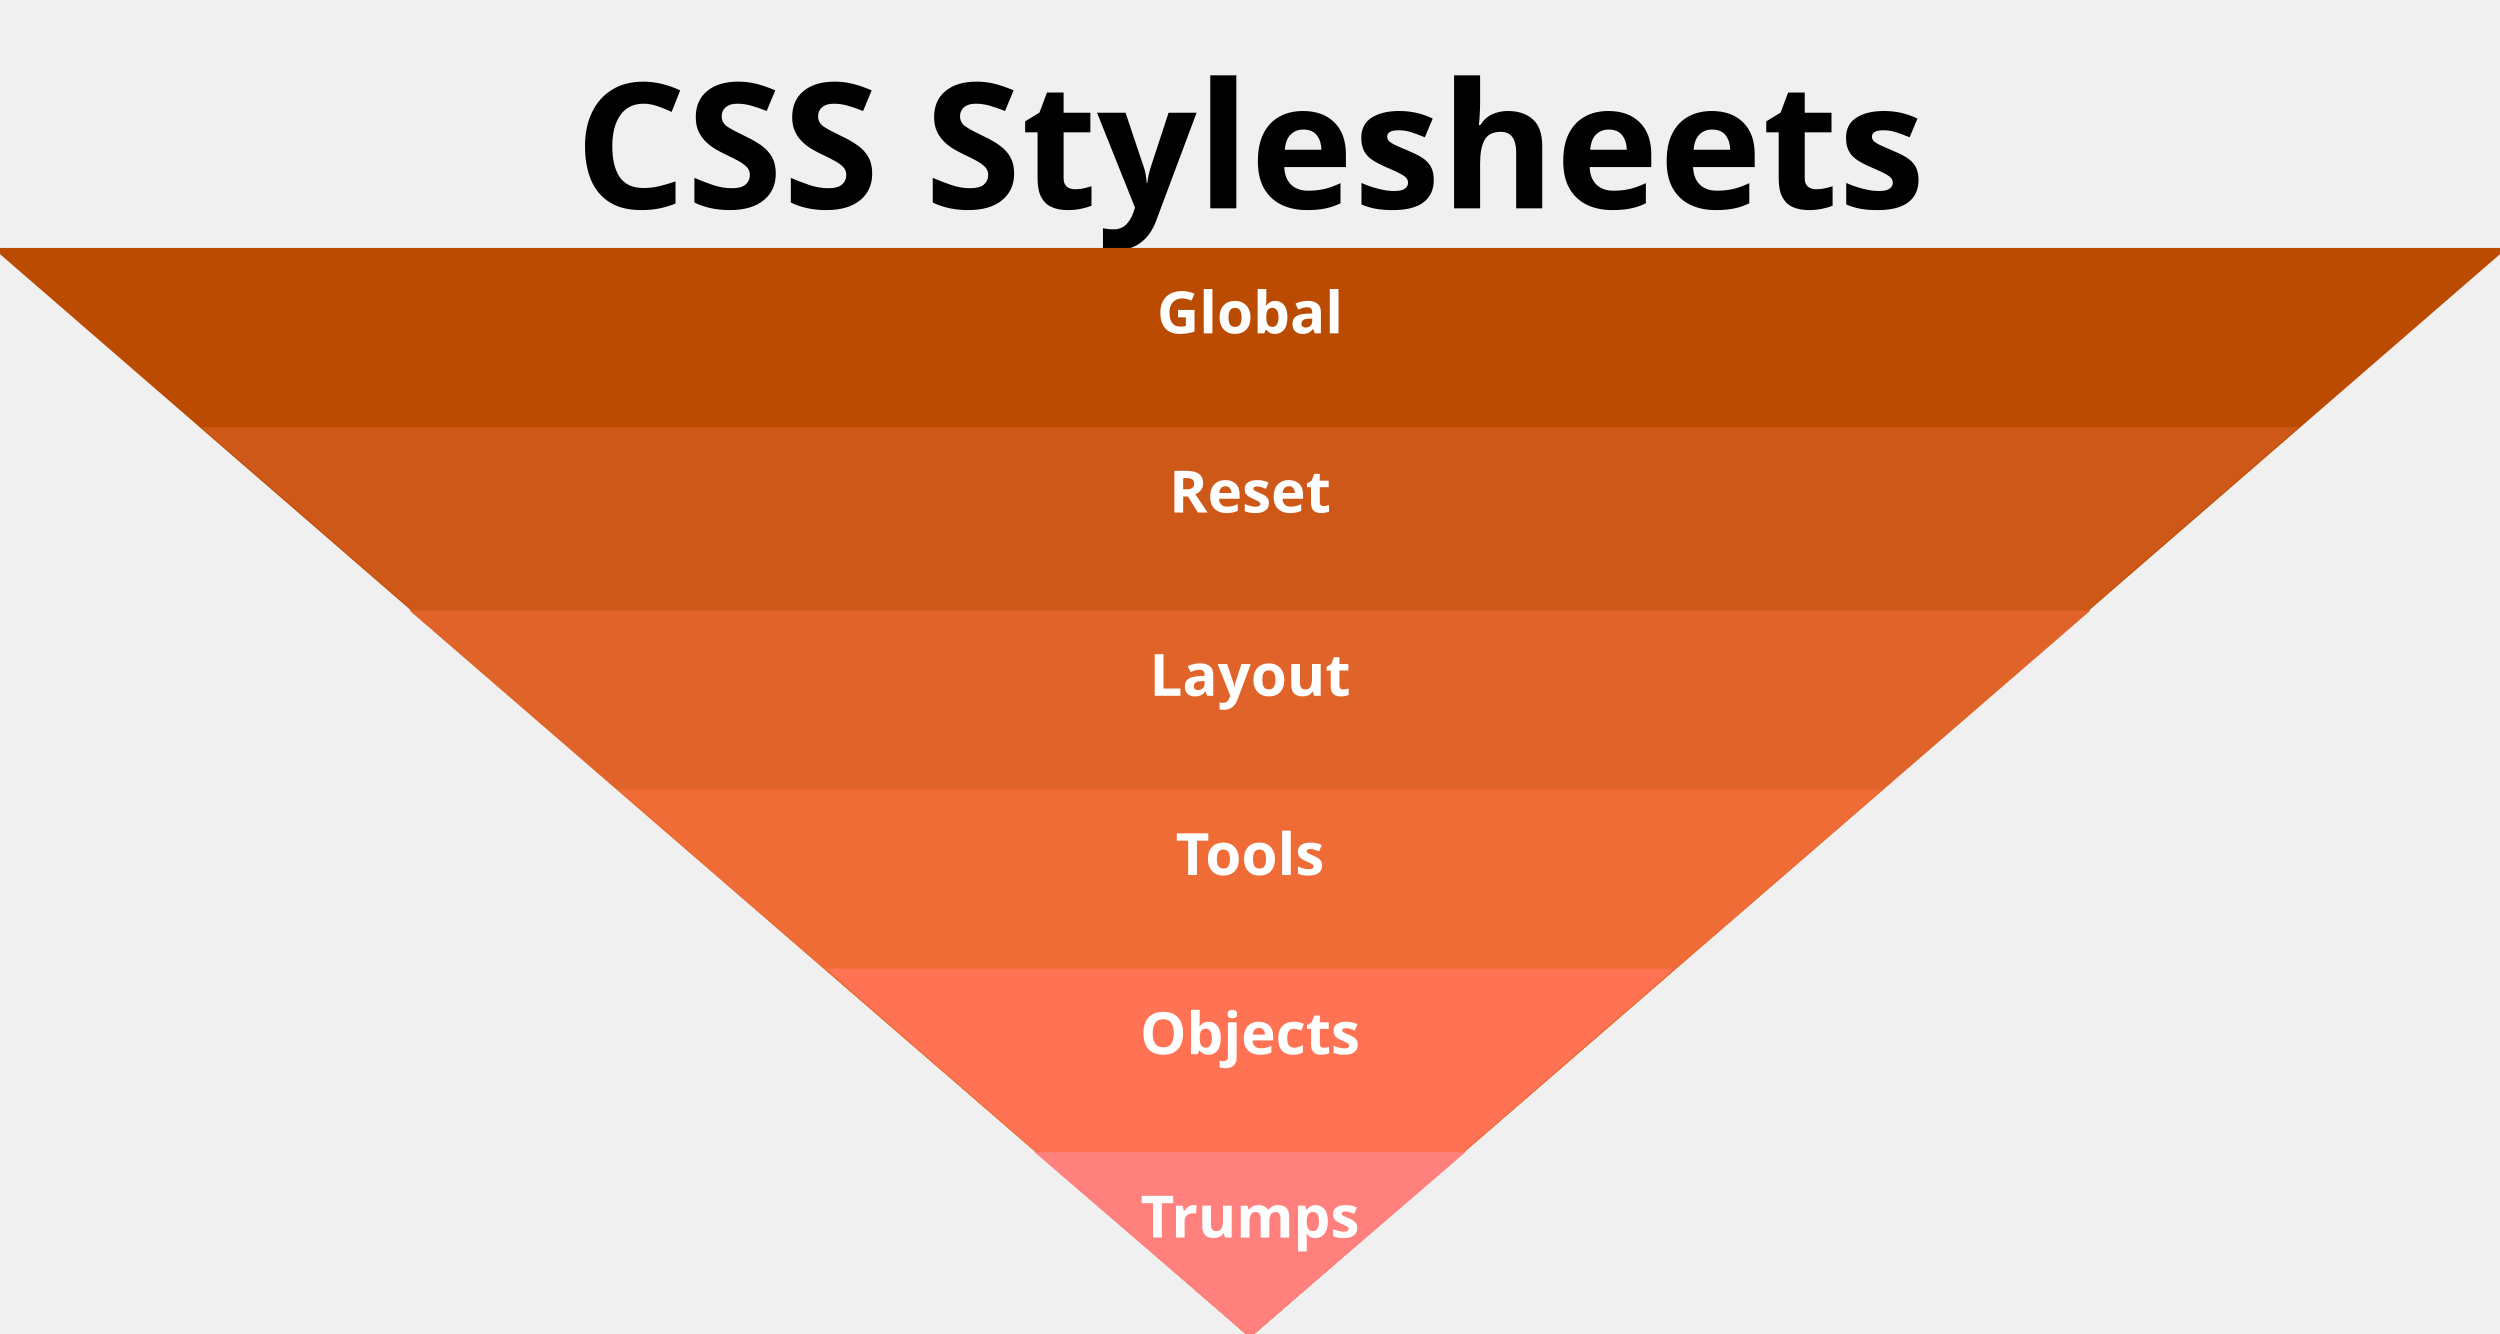
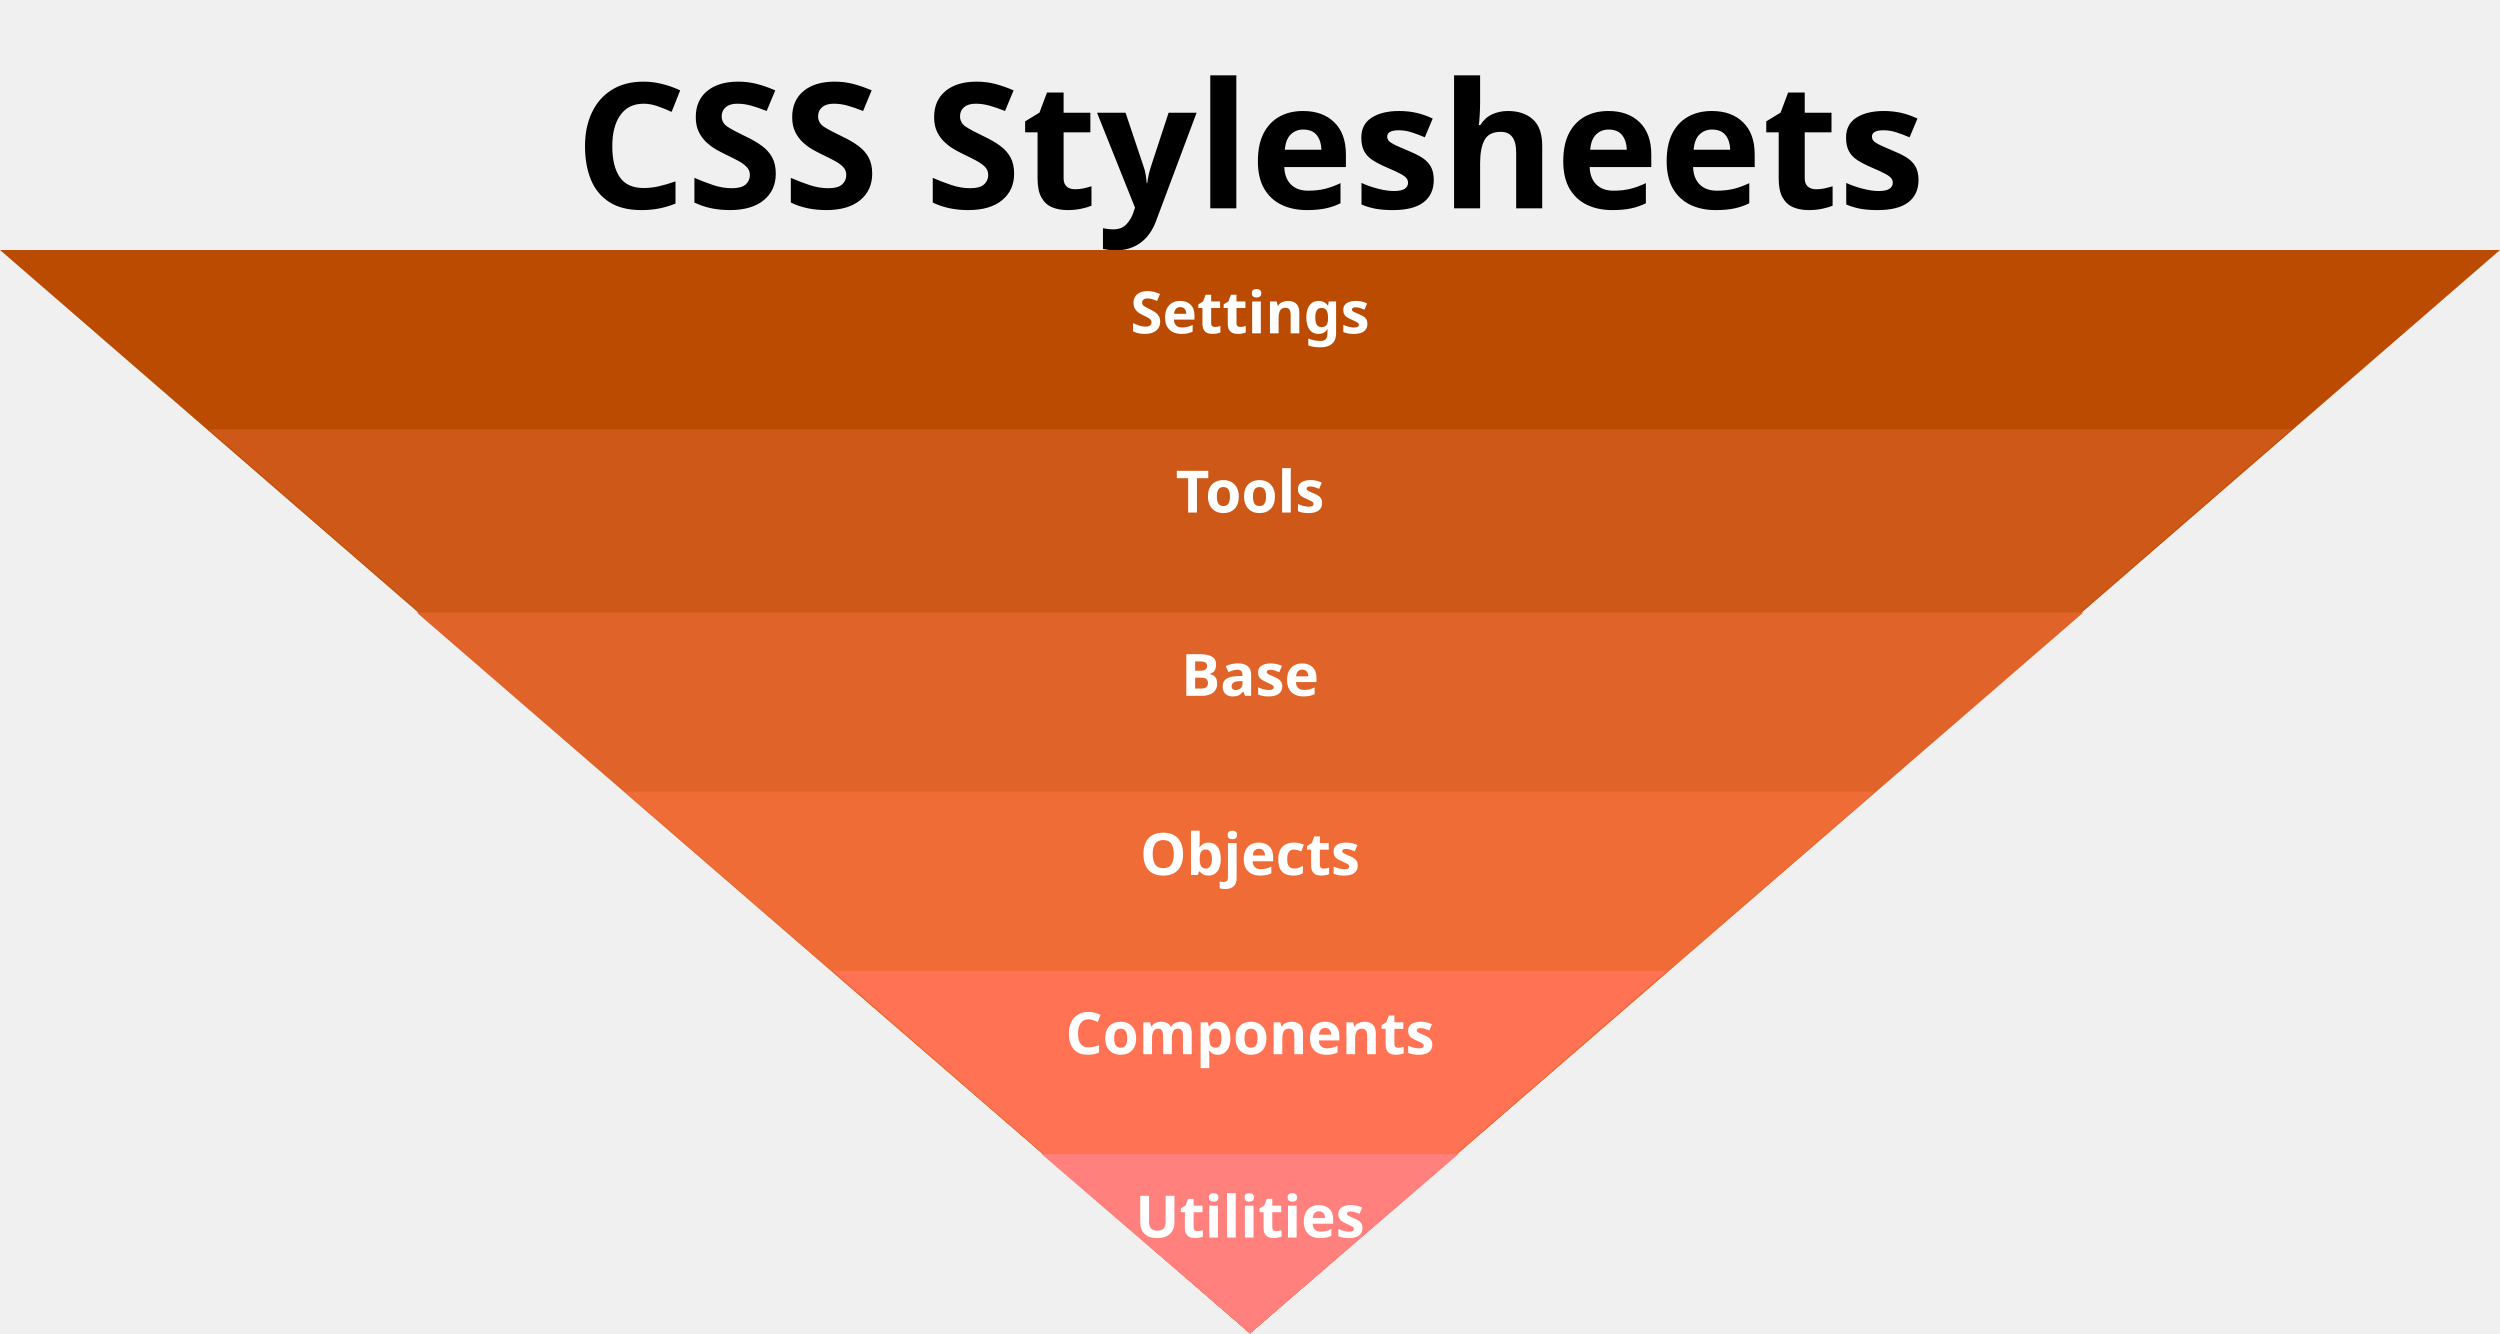
<svg xmlns="http://www.w3.org/2000/svg" width="600" height="320">
  <style>
-     line {
-       stroke-width: 2px;
-     }
-     text {
+     svg {
      font-size: 14px;
      font-family: sans-serif;
+       stroke-width: 0;
    }
-     text.heading {
+     .heading {
      font-size: 42px;
      font-weight: bold;
      text-anchor: middle;
+     }
+     .categories {
+       font-weight: bold;
+       text-anchor: middle;
+       fill: #fff;
    }
    .tier1 {
      fill:   #ba4b01;
      stroke: #ba4b01;
    }
    .tier2 {
      fill:   #cd5817;
      stroke: #cd5817;
    }
    .tier3 {
      fill:   #e0642a;
      stroke: #e0642a;
    }
    .tier4 {
      fill:   #f06c36;
      stroke: #f06c36;
    }
    .tier5 {
      fill:   #ff7354;
      stroke: #ff7354;
    }
    .tier6 {
      fill:   #ff807d;
      stroke: #ff807d;
    }
-     .categories text {
-         font-weight: bold;
-         text-anchor: middle;
-         fill: #fff;
-     }
-     .examples text {
-       stroke-width: 0px;
-       fill: #000;
-     }
  </style>
  <text class="heading" x="300" y="50">CSS Stylesheets</text>
  <g transform="translate(0,60)">
    <g class="triangle" transform="scale(2,1)">
-       <polygon class="tier1" points="  0,  0    300,  0    150,260" />
-       <polygon class="tier2" points=" 25, 43    275, 43    150,260" />
-       <polygon class="tier3" points=" 50, 87    250, 87    150,260" />
-       <polygon class="tier4" points=" 75,130    225,130    150,260" />
-       <polygon class="tier5" points="100,173    200,173    150,260" />
-       <polygon class="tier6" points="125,217    175,217    150,260" />
+       <polygon data-tier="1" class="tier1" points="  0,  0    300,  0    150,260" />
+       <polygon data-tier="2" class="tier2" points=" 25, 43    275, 43    150,260" />
+       <polygon data-tier="3" class="tier3" points=" 50, 87    250, 87    150,260" />
+       <polygon data-tier="4" class="tier4" points=" 75,130    225,130    150,260" />
+       <polygon data-tier="5" class="tier5" points="100,173    200,173    150,260" />
+       <polygon data-tier="6" class="tier6" points="125,217    175,217    150,260" />
    </g>
    <g class="categories" transform="translate(300,20)">
-       <text x="0" y="0">Global</text>
-       <text x="0" y="43">Reset</text>
-       <text x="0" y="87">Layout</text>
-       <text x="0" y="130">Tools</text>
-       <text x="0" y="173">Objects</text>
-       <text x="0" y="217">Trumps</text>
+       <text data-tier="1" x="0" y="0">Settings</text>
+       <text data-tier="2" x="0" y="43">Tools</text>
+       <text data-tier="3" x="0" y="87">Base</text>
+       <text data-tier="4" x="0" y="130">Objects</text>
+       <text data-tier="5" x="0" y="173">Components</text>
+       <text data-tier="6" x="0" y="217">Utilities</text>
    </g>
  </g>
</svg>
